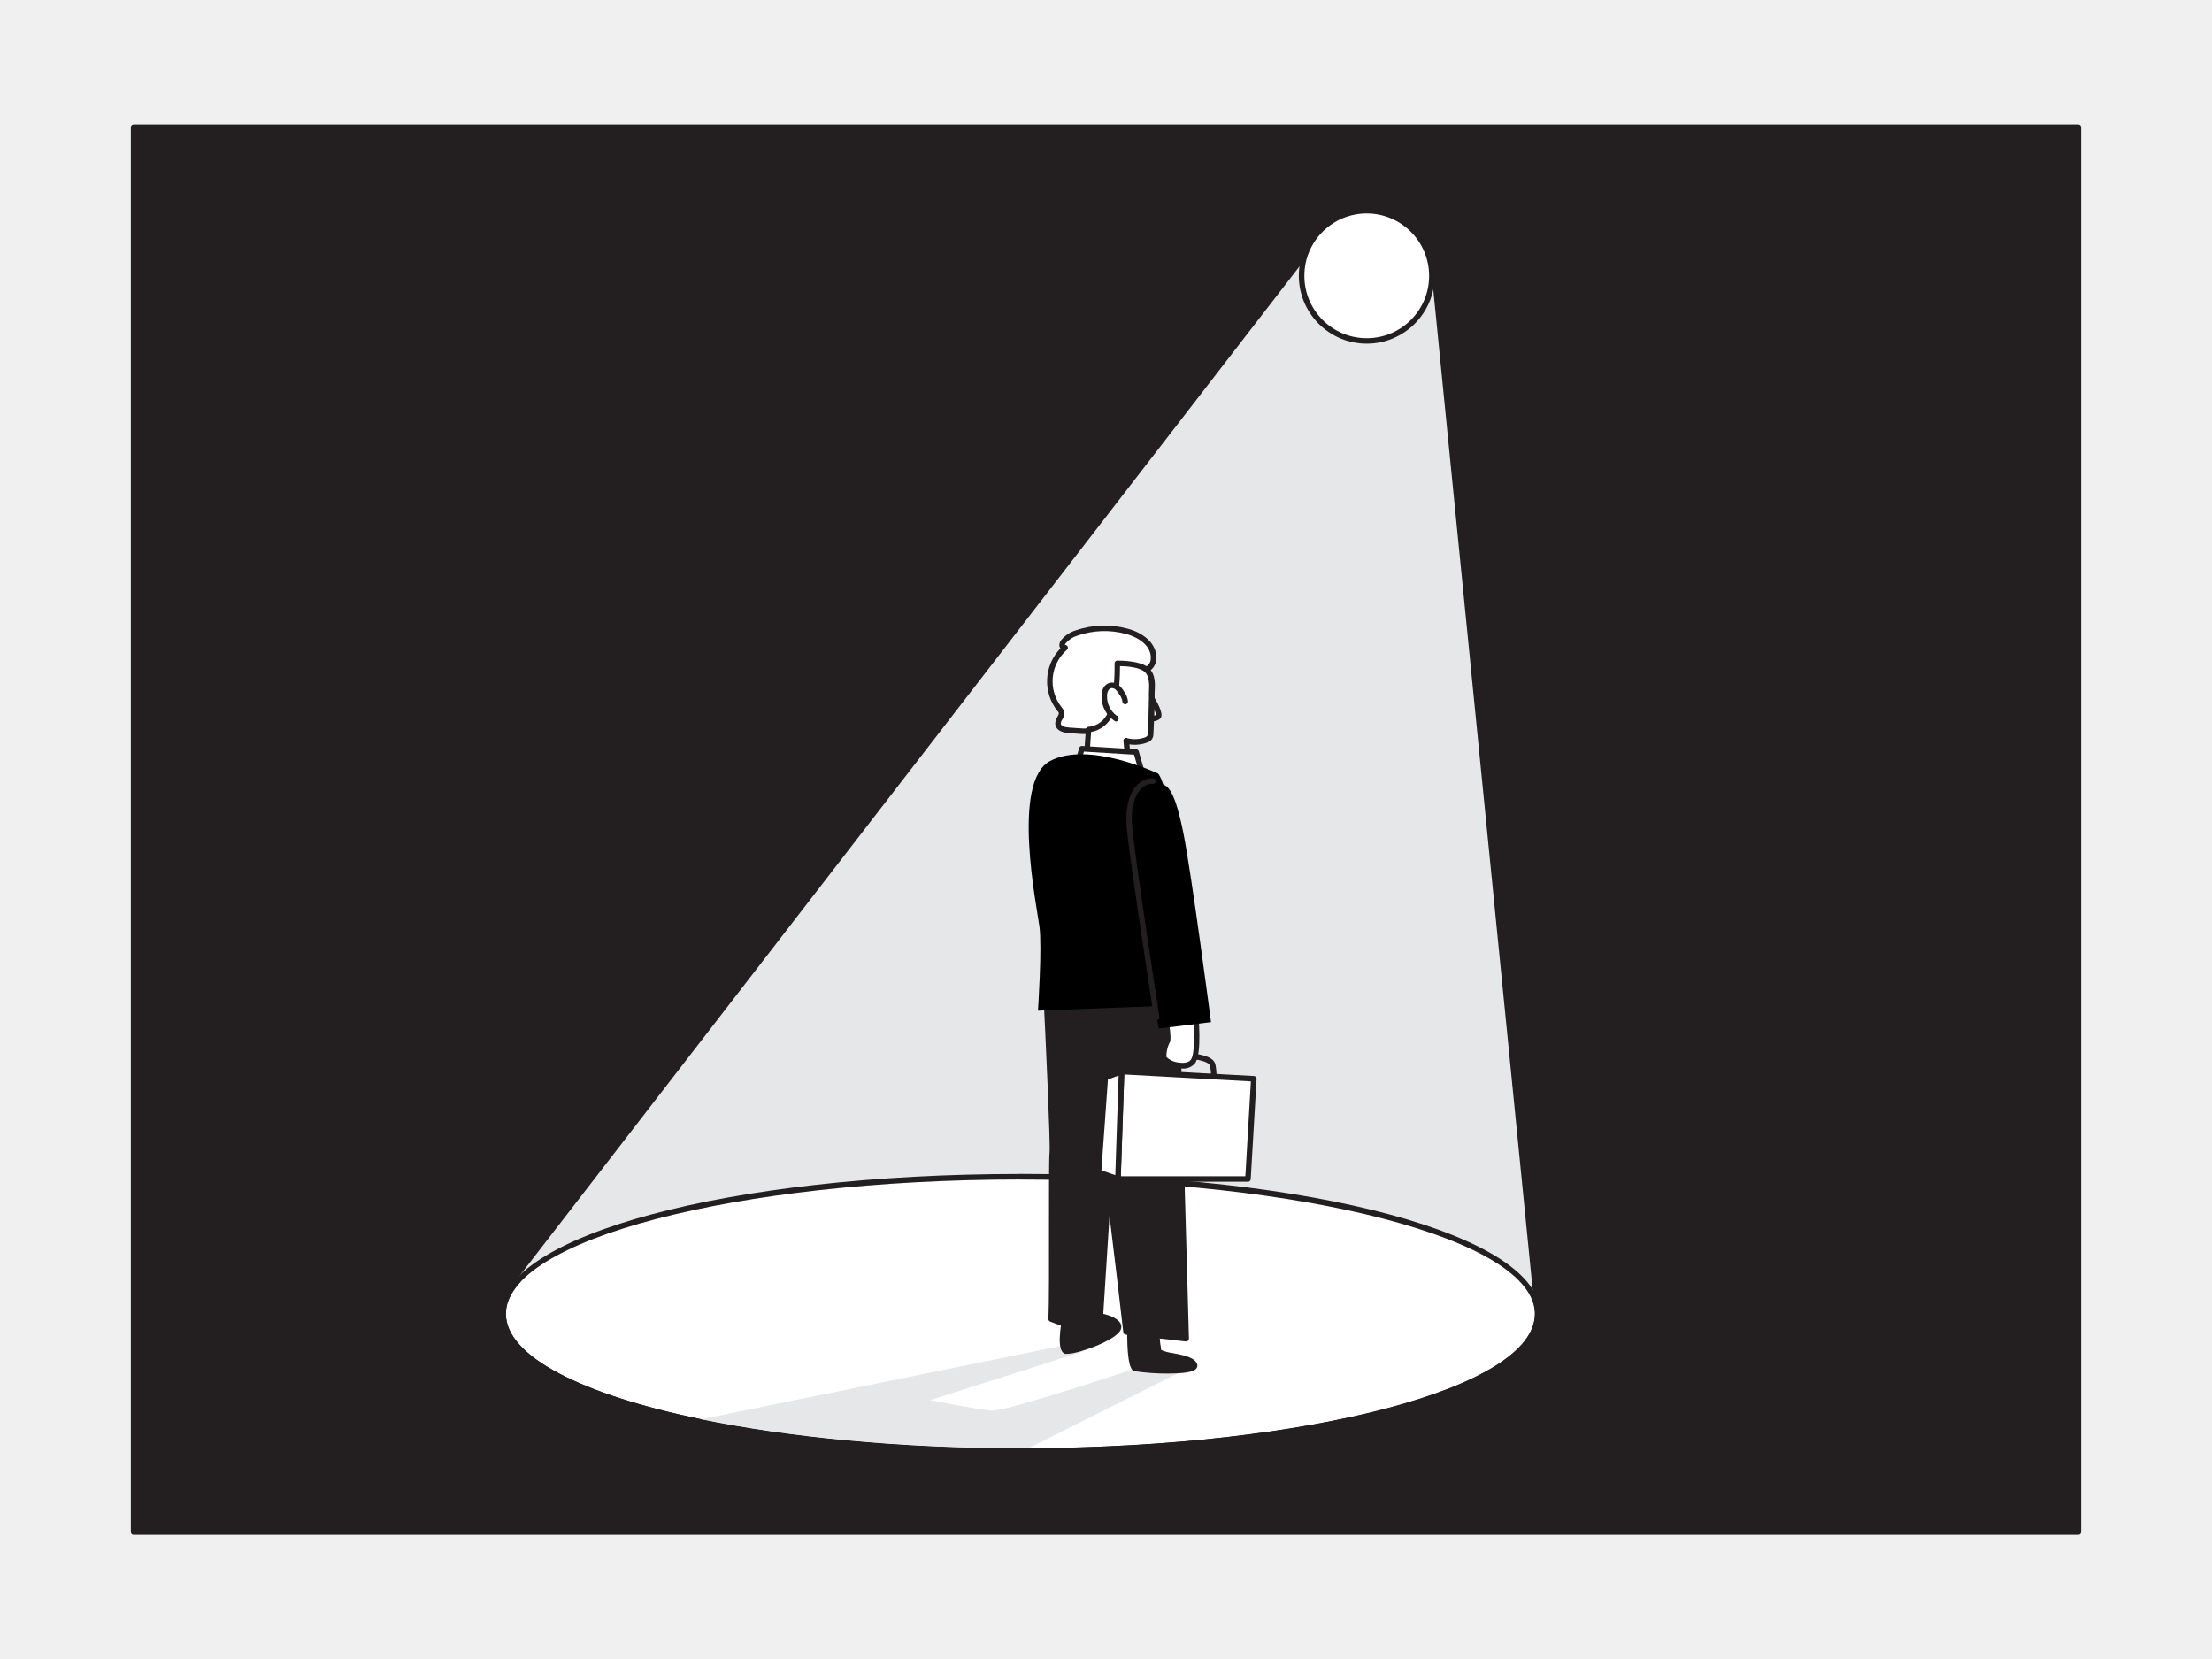
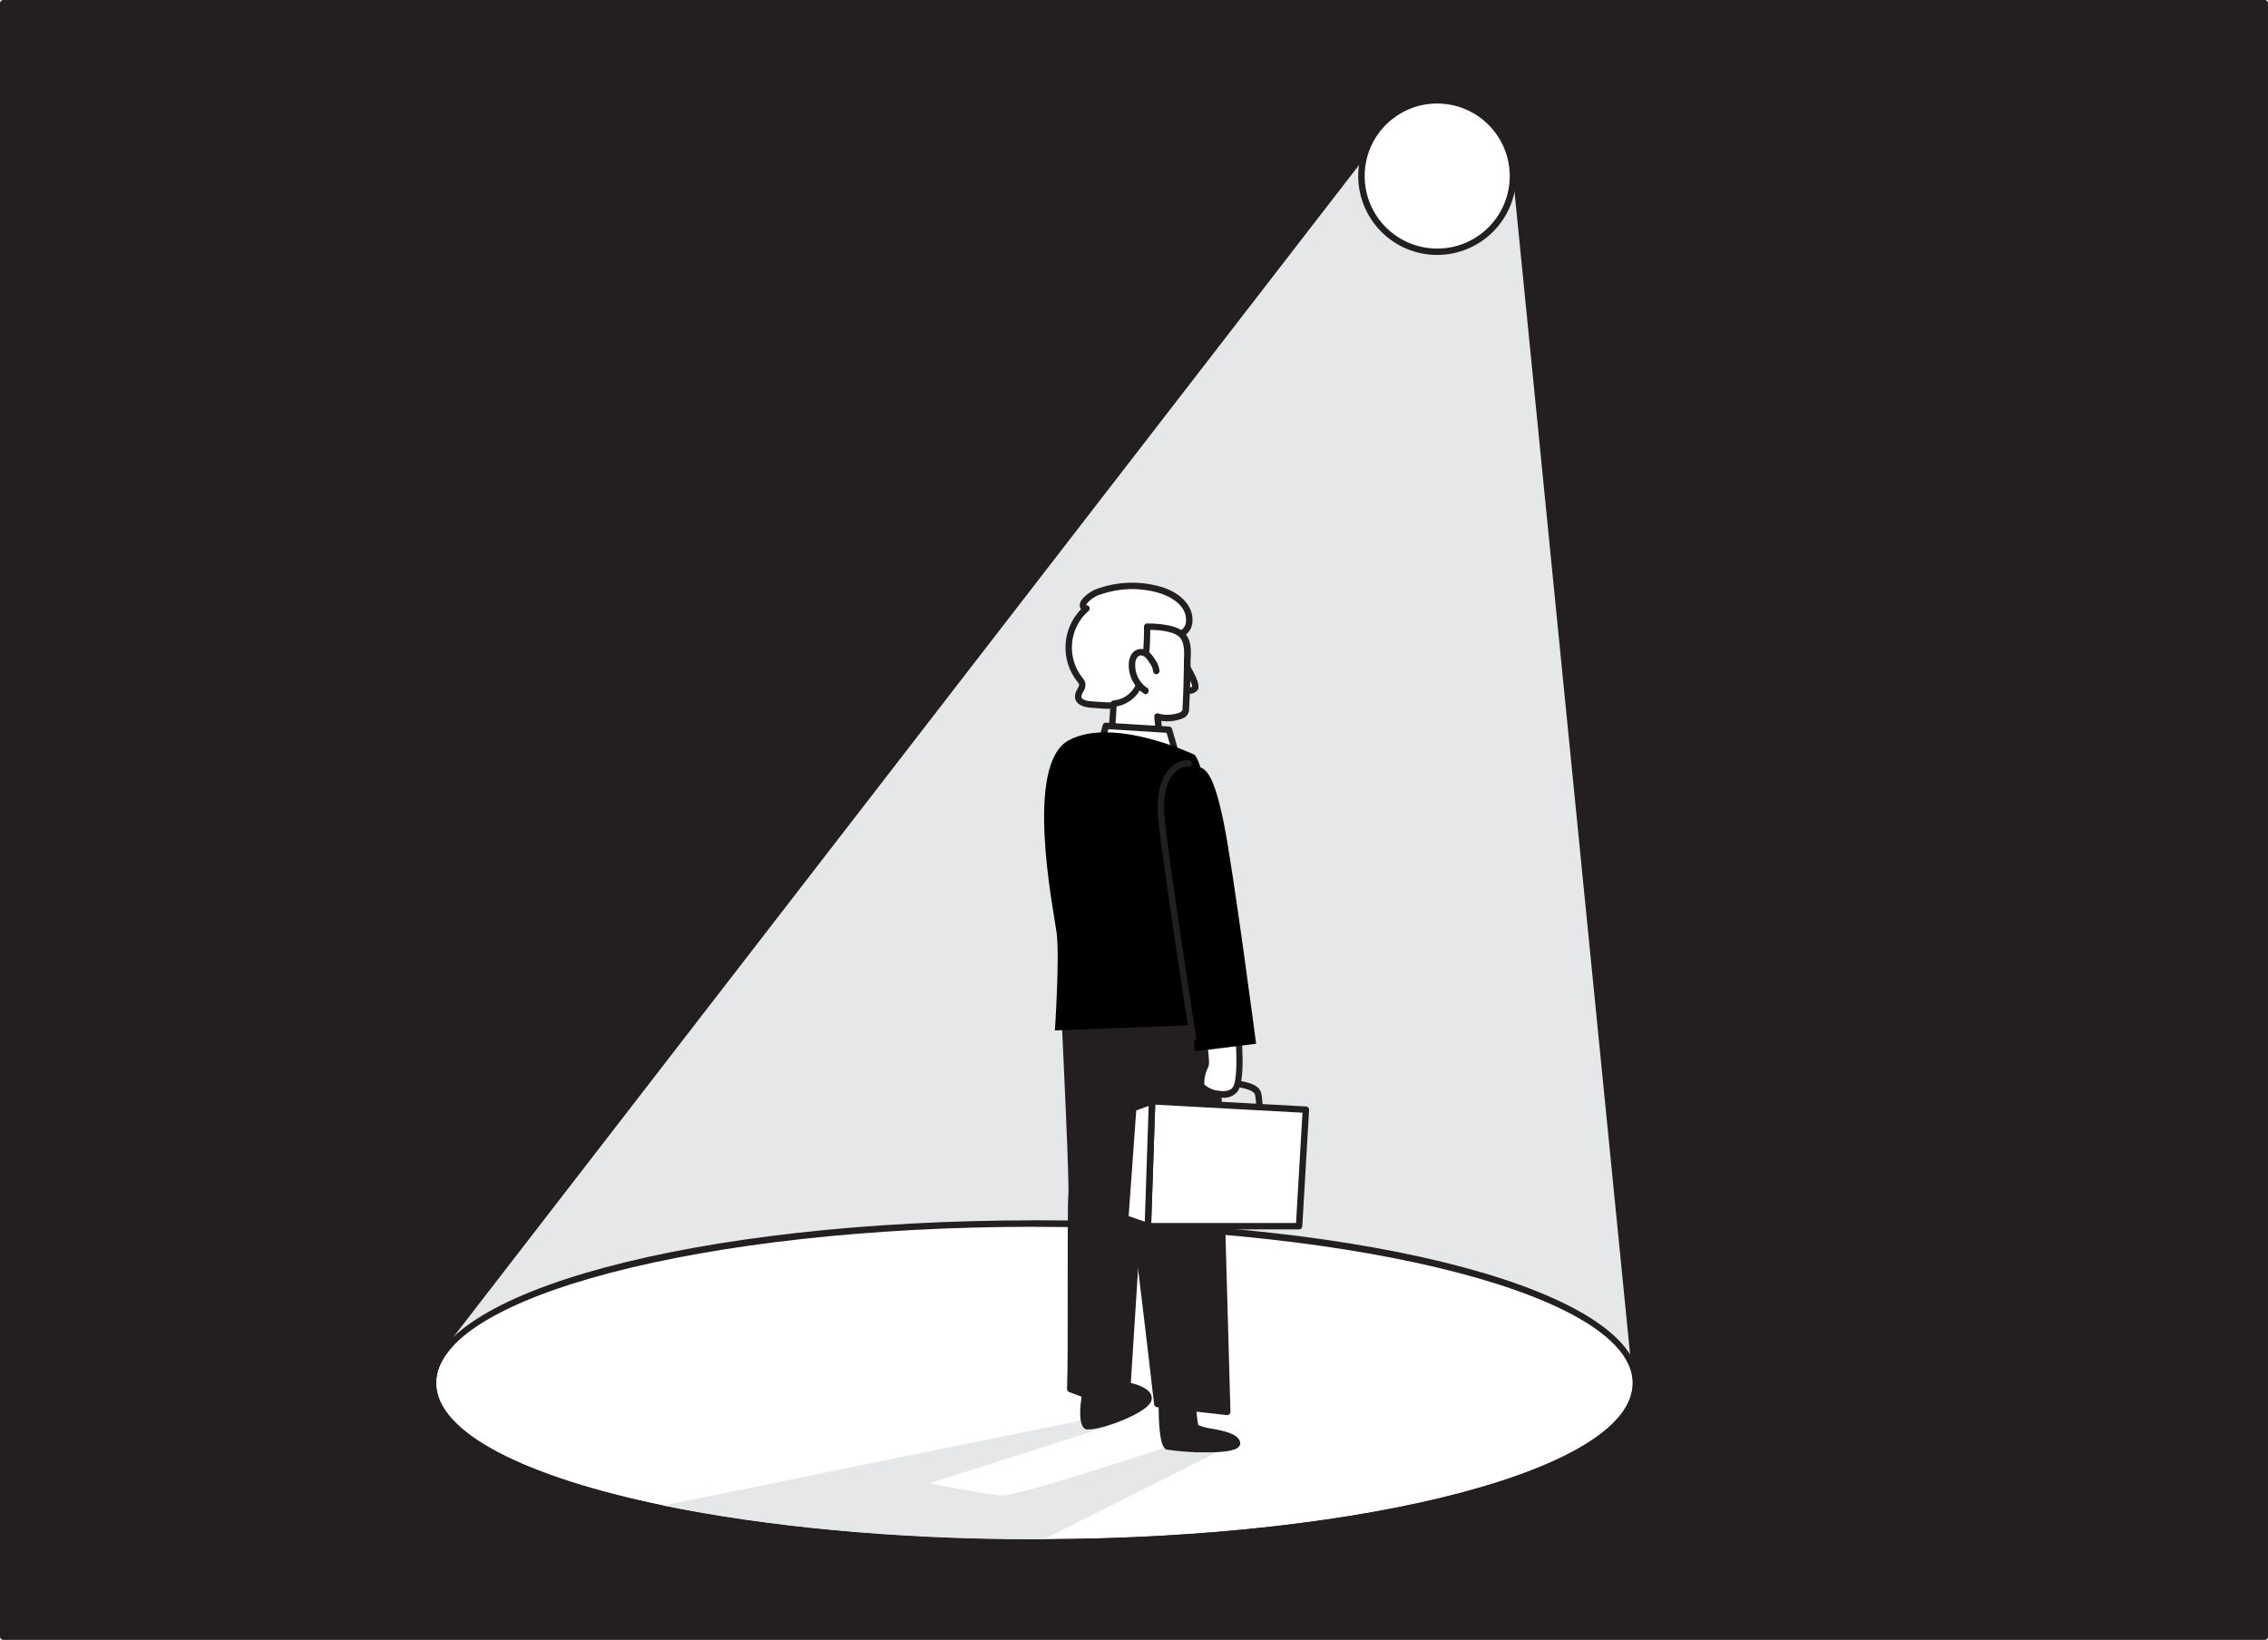
- <svg xmlns="http://www.w3.org/2000/svg" viewBox="0 0 400 300">
-   <g id="_503_spotlight_flatline" data-name="#503_spotlight_flatline">
-     <rect x="24.16" y="22.96" width="351.69" height="254.08" fill="#231f20" />
-     <path d="M375.84,277.54H24.16a.5.5,0,0,1-.5-.5V23a.5.5,0,0,1,.5-.5H375.84a.5.5,0,0,1,.5.5V277A.5.5,0,0,1,375.84,277.54Zm-351.18-1H375.34V23.46H24.66Z" fill="#231f20" />
-     <polygon points="277.59 237.6 258.93 49.88 237.3 45.18 93.14 231.76 277.59 237.6" fill="#e6e7e8" />
-     <path d="M277.59,237.6c0,13.29-40.87,24.09-91.59,24.29h-1.46c-21.82,0-41.88-2-57.74-5.24-21.52-4.45-35.32-11.34-35.32-19.06,0-13.42,41.67-24.3,93.06-24.3S277.59,224.18,277.59,237.6Z" fill="#fff" />
-     <path d="M184.54,213.3c51.39,0,93,10.88,93,24.3S236.72,261.69,186,261.89h-1.46c-21.82,0-41.88-2-57.74-5.24-21.52-4.45-35.32-11.34-35.32-19.06,0-13.42,41.67-24.3,93.06-24.3m0-1c-52.74,0-94.06,11.11-94.06,25.3,0,11.35,25.26,17.79,36.12,20,16.64,3.44,36.68,5.26,57.94,5.26H186c24.61-.1,47.72-2.68,65-7.27,10.28-2.72,27.52-8.68,27.52-18,0-14.19-41.31-25.3-94-25.3Z" fill="#231f20" />
-     <path d="M216,246.82l-30,15.07h-1.46c-21.82,0-41.88-2-57.74-5.24l65.33-13.31,3.87,1-27.78,8.85s8.54,1.69,11.08,1.9,25.92-7.59,25.92-7.59Z" fill="#e6e7e8" />
-     <path d="M192.73,237.55s-1.35,6.37,0,6.73,10.54-2.81,9.44-4.77-7.35-2-7.35-2Z" fill="#231f20" />
-     <path d="M193,244.81a1.41,1.41,0,0,1-.39,0c-1.57-.43-.9-4.77-.36-7.32a.5.5,0,0,1,.49-.4h2.09c.67,0,6.56.06,7.78,2.21a1.36,1.36,0,0,1-.23,1.58C201,242.64,195,244.81,193,244.81Zm.15-6.76c-.55,2.77-.68,5.46-.26,5.76.91.25,7.39-1.9,8.7-3.59.24-.3.17-.43.15-.46-.7-1.25-4.61-1.71-6.91-1.71Z" fill="#231f20" />
-     <path d="M189.18,179.64s1.35,27.18,1.1,28.89.05,24.37-.19,30l8.65,3.22s3.13-48.48,3.43-55.34.65-9.1.65-9.1Z" fill="#231f20" />
-     <path d="M198.74,242.25l-.17,0L189.92,239a.5.5,0,0,1-.33-.49c.12-2.83.11-10.15.1-16.6,0-6.74,0-12.56.1-13.45.19-1.37-.74-21.25-1.11-28.8a.52.52,0,0,1,.42-.52l13.63-2.32a.51.51,0,0,1,.44.13.52.52,0,0,1,.14.44s-.35,2.31-.64,9-3.4,54.86-3.43,55.35a.51.51,0,0,1-.22.39A.57.57,0,0,1,198.74,242.25Zm-8.14-4.06,7.69,2.85c.38-5.87,3.1-48.32,3.38-54.65.21-4.83.44-7.37.57-8.47l-12.54,2.13c.18,3.65,1.31,26.91,1.08,28.55-.12.82-.11,7.17-.09,13.31C190.7,228.42,190.71,235.14,190.6,238.19Z" fill="#231f20" />
-     <path d="M194.17,177.92s6.42,37.71,6.9,41.39,2.56,21.55,2.56,21.55l10.82,1.22-1.75-64.16Z" fill="#231f20" />
-     <path d="M214.45,242.58h-.06l-10.82-1.23a.5.5,0,0,1-.44-.44c0-.18-2.09-17.91-2.56-21.54s-6.83-41-6.89-41.36a.47.47,0,0,1,.11-.41.49.49,0,0,1,.38-.18H212.7a.51.51,0,0,1,.5.49L215,242.07a.55.55,0,0,1-.16.38A.51.51,0,0,1,214.45,242.58Zm-10.37-2.18,9.85,1.12-1.72-63.1H194.76c.82,4.8,6.36,37.43,6.8,40.82S203.77,237.75,204.08,240.4Z" fill="#231f20" />
-     <path d="M219.5,195.18a.5.5,0,0,1-.5-.5,10.31,10.31,0,0,0-.18-1.92c-.16-.61-1.28-1-3.33-1.28-1.16-.13-4.23-.49-4.9.18a5.76,5.76,0,0,0-.71,2.52.49.49,0,0,1-.54.45.51.51,0,0,1-.46-.54c0-.4.26-2.39,1-3.14s2.28-.86,5.71-.47c2.65.31,3.9.92,4.19,2a11.12,11.12,0,0,1,.21,2.16A.5.5,0,0,1,219.5,195.18Z" fill="#231f20" />
-     <polygon points="202.16 213.2 202.82 193.77 226.74 195.08 225.67 213.2 202.16 213.2" fill="#fff" />
-     <path d="M225.67,213.7h-23.5a.48.48,0,0,1-.36-.15.47.47,0,0,1-.14-.37l.65-19.42a.5.5,0,0,1,.16-.36.54.54,0,0,1,.37-.13l23.91,1.31a.51.51,0,0,1,.35.17.48.48,0,0,1,.12.36l-1.06,18.12A.5.5,0,0,1,225.67,213.7Zm-23-1H225.2l1-17.15L203.3,194.3Z" fill="#231f20" />
-     <polygon points="202.16 213.2 198.66 211.98 199.88 194.83 202.82 193.77 202.16 213.2" fill="#fff" />
-     <path d="M202.17,213.7a.47.47,0,0,1-.17,0l-3.51-1.22a.5.5,0,0,1-.33-.51l1.22-17.14a.51.51,0,0,1,.33-.44l2.94-1.06a.51.51,0,0,1,.46.07.5.5,0,0,1,.21.42l-.65,19.43a.51.51,0,0,1-.22.39A.51.51,0,0,1,202.17,213.7Zm-3-2.07,2.51.87.6-18-1.93.7Z" fill="#231f20" />
-     <path d="M210.85,184.47a24.13,24.13,0,0,1,.29,3.59c-.15.37-1,2.24-.74,3.2s4,2.34,5.29.72.44-9.27.44-9.27Z" fill="#fff" />
-     <path d="M213.82,193.23a5.74,5.74,0,0,1-1.19-.14c-1.17-.26-2.52-.91-2.71-1.72a6.69,6.69,0,0,1,.72-3.4,22,22,0,0,0-.29-3.43.51.51,0,0,1,.34-.55l5.28-1.76a.5.5,0,0,1,.43.06.49.49,0,0,1,.23.36c.08.81.79,7.92-.55,9.64A2.72,2.72,0,0,1,213.82,193.23Zm-2.42-8.42c.39,3,.25,3.32.2,3.44l0,.1a5.51,5.51,0,0,0-.67,2.79,3.76,3.76,0,0,0,2.25,1c.47.07,1.63.18,2.15-.49.77-1,.67-5.37.4-8.3Z" fill="#231f20" />
-     <path d="M196,132.24c-.81,0-1.62-.12-2.56-.17s-2-.33-2-1.2.83-1.39.61-2.11a1.82,1.82,0,0,0-.32-.51,8.05,8.05,0,0,1,1-11.12c-.24.09-.51-.15-.54-.4a1.07,1.07,0,0,1,.25-.72,5.08,5.08,0,0,1,2.38-1.55,15.31,15.31,0,0,1,9-.31c2.28.59,5.06,2.29,4.85,5a2.16,2.16,0,0,1-1.79,2c-.41,2.94-1.87,5-3.72,7.17a11.81,11.81,0,0,1-4.64,3.39A6.4,6.4,0,0,1,196,132.24Z" fill="#fff" />
-     <path d="M196,132.74h-.08c-.48,0-1-.05-1.48-.09l-1.1-.08c-1.52-.08-2.47-.7-2.52-1.67a2.29,2.29,0,0,1,.39-1.26c.19-.34.3-.56.25-.73a1.21,1.21,0,0,0-.21-.31,8.57,8.57,0,0,1,.51-11.35,1,1,0,0,1-.19-.46,1.47,1.47,0,0,1,.35-1.07,5.5,5.5,0,0,1,2.6-1.73,16,16,0,0,1,9.34-.32c2.76.7,5.45,2.69,5.23,5.55a2.74,2.74,0,0,1-1.85,2.44,14.57,14.57,0,0,1-3.78,7.07,12.28,12.28,0,0,1-4.84,3.53A6.93,6.93,0,0,1,196,132.74Zm-3.39-16.11a.5.5,0,0,1,.43.24.49.49,0,0,1-.1.63,7.56,7.56,0,0,0-.94,10.43,2.13,2.13,0,0,1,.41.68,1.93,1.93,0,0,1-.32,1.51,1.58,1.58,0,0,0-.27.72c0,.48.86.7,1.58.73l1.13.08c.48,0,.94.08,1.4.09h0a6.14,6.14,0,0,0,2.33-.41,11.25,11.25,0,0,0,4.44-3.25c2-2.37,3.24-4.26,3.6-6.92a.52.52,0,0,1,.46-.43,1.66,1.66,0,0,0,1.33-1.58c.2-2.61-2.72-4.06-4.47-4.51a14.81,14.81,0,0,0-8.75.29,4.46,4.46,0,0,0-2.14,1.38.61.61,0,0,0-.16.32Z" fill="#231f20" />
-     <path d="M207.75,125.45s2.2,3.37,1.74,4.06-2,.23-2,.23" fill="#fff" />
-     <path d="M208.51,130.39a4.21,4.21,0,0,1-1.15-.18.49.49,0,0,1-.33-.62.5.5,0,0,1,.62-.33c.49.15,1.27.21,1.42,0a11.54,11.54,0,0,0-1.74-3.5.5.5,0,0,1,.14-.69.49.49,0,0,1,.69.14c1.09,1.66,2.28,3.81,1.74,4.61A1.59,1.59,0,0,1,208.51,130.39Z" fill="#231f20" />
-     <path d="M207.29,121c1.41,1.16,1,3.59,1,5.17,0,2.23-.1,4.46-.23,6.68-.08,1.41-3.74,1.43-4.39,1l.55,5.58-7.67-3,.34-4.61a4.69,4.69,0,0,0,3.93-2.85c1.44-2.87,1.26-9.12,1.26-9.12S205.92,119.89,207.29,121Z" fill="#fff" />
-     <path d="M204.19,140a.57.57,0,0,1-.18,0l-7.67-3a.49.49,0,0,1-.31-.5l.33-4.61a.5.5,0,0,1,.5-.46,4.18,4.18,0,0,0,3.48-2.57c1.37-2.73,1.21-8.83,1.21-8.89a.54.54,0,0,1,.14-.36.46.46,0,0,1,.38-.15c.5,0,4.09,0,5.54,1.23s1.26,3.12,1.18,4.72c0,.3,0,.59,0,.85,0,2.22-.11,4.47-.23,6.7a1.51,1.51,0,0,1-.95,1.25,6.38,6.38,0,0,1-3.37.4l.48,4.86a.49.49,0,0,1-.19.44A.5.5,0,0,1,204.19,140Zm-7.14-3.81,6.57,2.55-.47-4.77a.5.5,0,0,1,.77-.46,5.42,5.42,0,0,0,3.24-.21c.23-.13.36-.26.37-.41.13-2.21.2-4.45.23-6.65,0-.28,0-.57,0-.89.07-1.38.16-3.09-.82-3.89s-3.15-1-4.41-1c0,1.59-.08,6.35-1.33,8.84a5.28,5.28,0,0,1-3.9,3.07Z" fill="#231f20" />
-     <path d="M203.47,126.86a3.1,3.1,0,0,0-.62-1.53,4.35,4.35,0,0,0-.8-1,1.45,1.45,0,0,0-1.2-.37,1.34,1.34,0,0,0-.88.68,2.68,2.68,0,0,0-.28,1.11,4.78,4.78,0,0,0,2.19,4.25l-.13-.14" fill="#fff" />
-     <path d="M201.8,130.47a.38.38,0,0,1-.19-.06,5.26,5.26,0,0,1-2.42-4.7,2.89,2.89,0,0,1,.35-1.32,1.81,1.81,0,0,1,1.21-.93,1.92,1.92,0,0,1,1.62.48,4.87,4.87,0,0,1,.9,1.12,3.45,3.45,0,0,1,.7,1.8.5.5,0,0,1-.5.5h0a.5.5,0,0,1-.5-.49,2.71,2.71,0,0,0-.54-1.27,4,4,0,0,0-.7-.9,1,1,0,0,0-.78-.26.82.82,0,0,0-.54.44,1.94,1.94,0,0,0-.22.89,4.29,4.29,0,0,0,1.7,3.62.4.4,0,0,1,.23.12.61.61,0,0,1,.08.73A.56.56,0,0,1,201.8,130.47Z" fill="#231f20" />
-     <path d="M195,137.84l.66-2.45,9.82.61,1.06,3.65A19.33,19.33,0,0,1,195,137.84Z" fill="#fff" />
-     <path d="M203.74,140.38a20.54,20.54,0,0,1-9-2.09.49.49,0,0,1-.27-.58l.67-2.45a.51.51,0,0,1,.51-.37l9.83.61a.48.48,0,0,1,.44.36l1.06,3.65a.51.51,0,0,1-.05.4.52.52,0,0,1-.33.23A15.1,15.1,0,0,1,203.74,140.38Zm-8.18-2.81a19.53,19.53,0,0,0,10.31,1.68l-.8-2.78-9.06-.56Z" fill="#231f20" />
-     <path d="M209.41,139.88s-12.57-6-19.55-2.25-2.41,26.14-1.9,29.88-.26,15.25-.26,15.25l28-1.08S212.58,143.33,209.41,139.88Z" fill="#000000" />
-     <path d="M209.71,141.83s-4.66-.59-5.4,6.31S209.55,186,209.55,186l9.44-1.17s-3.52-26.86-5-34.2S211.22,141.65,209.71,141.83Z" fill="#000000" />
-     <path d="M209.16,184.45a.49.49,0,0,1-.49-.42c0-.28-4.4-28.41-4.92-34.38-.3-3.42.37-6.16,1.88-7.7a3.74,3.74,0,0,1,2.93-1.21.5.5,0,1,1-.06,1,2.8,2.8,0,0,0-2.16.91c-.75.77-2,2.69-1.59,6.92.52,5.93,4.86,34,4.91,34.31a.51.51,0,0,1-.42.57Z" fill="#231f20" />
-     <path d="M204.34,240.12s-.1,7,.88,7.35,11.43,1,10.78-.66-6-1.55-6.45-2.44-.33-5.55-.33-5.55Z" fill="#231f20" />
-     <path d="M211.29,248.38a39.53,39.53,0,0,1-6.23-.44c-.88-.29-1.29-2.92-1.22-7.83a.51.51,0,0,1,.37-.47l4.88-1.31a.53.53,0,0,1,.44.09.5.5,0,0,1,.19.41,20.29,20.29,0,0,0,.27,5.3,8.17,8.17,0,0,0,2.13.56c1.9.37,3.86.74,4.34,1.94a.83.83,0,0,1-.18.91C215.68,248.19,213.54,248.38,211.29,248.38Zm-6.45-7.87c0,2.89.21,6.1.61,6.52,1.11.36,9,.64,10-.11-.4-.64-2.29-1-3.56-1.25-1.64-.31-2.52-.5-2.82-1.06-.44-.81-.44-3.71-.41-5.14Z" fill="#231f20" />
-     <circle cx="247.15" cy="49.87" r="11.77" fill="#fff" />
-     <path d="M247.16,62.15a12.28,12.28,0,1,1,12.27-12.28A12.3,12.3,0,0,1,247.16,62.15Zm0-23.55a11.28,11.28,0,1,0,11.27,11.27A11.29,11.29,0,0,0,247.16,38.6Z" fill="#231f20" />
+ <svg xmlns="http://www.w3.org/2000/svg" viewBox="0 0 352.682 255.04" version="1.1" id="svg75" width="352.682" height="255.04">
+   <defs id="defs79" />
+   <g id="_503_spotlight_flatline" data-name="#503_spotlight_flatline" transform="translate(-23.66,-22.5)">
+     <rect x="24.16" y="22.96" width="351.69" height="254.08" fill="#231f20" id="rect2" />
+     <path d="M 375.84,277.54 H 24.16 a 0.5,0.5 0 0 1 -0.5,-0.5 V 23 a 0.5,0.5 0 0 1 0.5,-0.5 h 351.68 a 0.5,0.5 0 0 1 0.5,0.5 v 254 a 0.5,0.5 0 0 1 -0.5,0.54 z m -351.18,-1 H 375.34 V 23.46 H 24.66 Z" fill="#231f20" id="path4" />
+     <polygon points="237.3,45.18 93.14,231.76 277.59,237.6 258.93,49.88 " fill="#e6e7e8" id="polygon6" />
+     <path d="m 277.59,237.6 c 0,13.29 -40.87,24.09 -91.59,24.29 h -1.46 c -21.82,0 -41.88,-2 -57.74,-5.24 -21.52,-4.45 -35.32,-11.34 -35.32,-19.06 0,-13.42 41.67,-24.3 93.06,-24.3 51.39,0 93.05,10.89 93.05,24.31 z" fill="#ffffff" id="path8" />
+     <path d="m 184.54,213.3 c 51.39,0 93,10.88 93,24.3 0,13.42 -40.82,24.09 -91.54,24.29 h -1.46 c -21.82,0 -41.88,-2 -57.74,-5.24 -21.52,-4.45 -35.32,-11.34 -35.32,-19.06 0,-13.42 41.67,-24.3 93.06,-24.3 m 0,-1 c -52.74,0 -94.06,11.11 -94.06,25.3 0,11.35 25.26,17.79 36.12,20 16.64,3.44 36.68,5.26 57.94,5.26 H 186 c 24.61,-0.1 47.72,-2.68 65,-7.27 10.28,-2.72 27.52,-8.68 27.52,-18 0,-14.19 -41.31,-25.3 -94,-25.3 z" fill="#231f20" id="path10" />
+     <path d="m 216,246.82 -30,15.07 h -1.46 c -21.82,0 -41.88,-2 -57.74,-5.24 l 65.33,-13.31 3.87,1 -27.78,8.85 c 0,0 8.54,1.69 11.08,1.9 2.54,0.21 25.92,-7.59 25.92,-7.59 z" fill="#e6e7e8" id="path12" />
+     <path d="m 192.73,237.55 c 0,0 -1.35,6.37 0,6.73 1.35,0.36 10.54,-2.81 9.44,-4.77 -1.1,-1.96 -7.35,-2 -7.35,-2 z" fill="#231f20" id="path14" />
+     <path d="m 193,244.81 a 1.41,1.41 0 0 1 -0.39,0 c -1.57,-0.43 -0.9,-4.77 -0.36,-7.32 a 0.5,0.5 0 0 1 0.49,-0.4 h 2.09 c 0.67,0 6.56,0.06 7.78,2.21 a 1.36,1.36 0 0 1 -0.23,1.58 c -1.38,1.76 -7.38,3.93 -9.38,3.93 z m 0.15,-6.76 c -0.55,2.77 -0.68,5.46 -0.26,5.76 0.91,0.25 7.39,-1.9 8.7,-3.59 0.24,-0.3 0.17,-0.43 0.15,-0.46 -0.7,-1.25 -4.61,-1.71 -6.91,-1.71 z" fill="#231f20" id="path16" />
+     <path d="m 189.18,179.64 c 0,0 1.35,27.18 1.1,28.89 -0.25,1.71 0.05,24.37 -0.19,30 l 8.65,3.22 c 0,0 3.13,-48.48 3.43,-55.34 0.3,-6.86 0.65,-9.1 0.65,-9.1 z" fill="#231f20" id="path18" />
+     <path d="m 198.74,242.25 h -0.17 L 189.92,239 a 0.5,0.5 0 0 1 -0.33,-0.49 c 0.12,-2.83 0.11,-10.15 0.1,-16.6 0,-6.74 0,-12.56 0.1,-13.45 0.19,-1.37 -0.74,-21.25 -1.11,-28.8 a 0.52,0.52 0 0 1 0.42,-0.52 l 13.63,-2.32 a 0.51,0.51 0 0 1 0.44,0.13 0.52,0.52 0 0 1 0.14,0.44 c 0,0 -0.35,2.31 -0.64,9 -0.29,6.69 -3.4,54.86 -3.43,55.35 a 0.51,0.51 0 0 1 -0.22,0.39 0.57,0.57 0 0 1 -0.28,0.12 z m -8.14,-4.06 7.69,2.85 c 0.38,-5.87 3.1,-48.32 3.38,-54.65 0.21,-4.83 0.44,-7.37 0.57,-8.47 l -12.54,2.13 c 0.18,3.65 1.31,26.91 1.08,28.55 -0.12,0.82 -0.11,7.17 -0.09,13.31 0.01,6.51 0.02,13.23 -0.09,16.28 z" fill="#231f20" id="path20" />
+     <path d="m 194.17,177.92 c 0,0 6.42,37.71 6.9,41.39 0.48,3.68 2.56,21.55 2.56,21.55 l 10.82,1.22 -1.75,-64.16 z" fill="#231f20" id="path22" />
+     <path d="m 214.45,242.58 h -0.06 l -10.82,-1.23 a 0.5,0.5 0 0 1 -0.44,-0.44 c 0,-0.18 -2.09,-17.91 -2.56,-21.54 -0.47,-3.63 -6.83,-41 -6.89,-41.36 a 0.47,0.47 0 0 1 0.11,-0.41 0.49,0.49 0 0 1 0.38,-0.18 h 18.53 a 0.51,0.51 0 0 1 0.5,0.49 l 1.8,64.16 a 0.55,0.55 0 0 1 -0.16,0.38 0.51,0.51 0 0 1 -0.39,0.13 z m -10.37,-2.18 9.85,1.12 -1.72,-63.1 h -17.45 c 0.82,4.8 6.36,37.43 6.8,40.82 0.44,3.39 2.21,18.51 2.52,21.16 z" fill="#231f20" id="path24" />
+     <path d="m 219.5,195.18 a 0.5,0.5 0 0 1 -0.5,-0.5 10.31,10.31 0 0 0 -0.18,-1.92 c -0.16,-0.61 -1.28,-1 -3.33,-1.28 -1.16,-0.13 -4.23,-0.49 -4.9,0.18 a 5.76,5.76 0 0 0 -0.71,2.52 0.49,0.49 0 0 1 -0.54,0.45 0.51,0.51 0 0 1 -0.46,-0.54 c 0,-0.4 0.26,-2.39 1,-3.14 0.74,-0.75 2.28,-0.86 5.71,-0.47 2.65,0.31 3.9,0.92 4.19,2 a 11.12,11.12 0 0 1 0.21,2.16 0.5,0.5 0 0 1 -0.49,0.54 z" fill="#231f20" id="path26" />
+     <polygon points="226.74,195.08 225.67,213.2 202.16,213.2 202.82,193.77 " fill="#ffffff" id="polygon28" />
+     <path d="m 225.67,213.7 h -23.5 a 0.48,0.48 0 0 1 -0.36,-0.15 0.47,0.47 0 0 1 -0.14,-0.37 l 0.65,-19.42 a 0.5,0.5 0 0 1 0.16,-0.36 0.54,0.54 0 0 1 0.37,-0.13 l 23.91,1.31 a 0.51,0.51 0 0 1 0.35,0.17 0.48,0.48 0 0 1 0.12,0.36 l -1.06,18.12 a 0.5,0.5 0 0 1 -0.5,0.47 z m -23,-1 h 22.53 l 1,-17.15 -22.9,-1.25 z" fill="#231f20" id="path30" />
+     <polygon points="199.88,194.83 202.82,193.77 202.16,213.2 198.66,211.98 " fill="#ffffff" id="polygon32" />
+     <path d="m 202.17,213.7 a 0.47,0.47 0 0 1 -0.17,0 l -3.51,-1.22 a 0.5,0.5 0 0 1 -0.33,-0.51 l 1.22,-17.14 a 0.51,0.51 0 0 1 0.33,-0.44 l 2.94,-1.06 a 0.51,0.51 0 0 1 0.46,0.07 0.5,0.5 0 0 1 0.21,0.42 l -0.65,19.43 a 0.51,0.51 0 0 1 -0.22,0.39 0.51,0.51 0 0 1 -0.28,0.06 z m -3,-2.07 2.51,0.87 0.6,-18 -1.93,0.7 z" fill="#231f20" id="path34" />
+     <path d="m 210.85,184.47 a 24.13,24.13 0 0 1 0.29,3.59 c -0.15,0.37 -1,2.24 -0.74,3.2 0.26,0.96 4,2.34 5.29,0.72 1.29,-1.62 0.44,-9.27 0.44,-9.27 z" fill="#ffffff" id="path36" />
+     <path d="m 213.82,193.23 a 5.74,5.74 0 0 1 -1.19,-0.14 c -1.17,-0.26 -2.52,-0.91 -2.71,-1.72 a 6.69,6.69 0 0 1 0.72,-3.4 22,22 0 0 0 -0.29,-3.43 0.51,0.51 0 0 1 0.34,-0.55 l 5.28,-1.76 a 0.5,0.5 0 0 1 0.43,0.06 0.49,0.49 0 0 1 0.23,0.36 c 0.08,0.81 0.79,7.92 -0.55,9.64 a 2.72,2.72 0 0 1 -2.26,0.94 z m -2.42,-8.42 c 0.39,3 0.25,3.32 0.2,3.44 v 0.1 a 5.51,5.51 0 0 0 -0.67,2.79 3.76,3.76 0 0 0 2.25,1 c 0.47,0.07 1.63,0.18 2.15,-0.49 0.77,-1 0.67,-5.37 0.4,-8.3 z" fill="#231f20" id="path38" />
+     <path d="m 196,132.24 c -0.81,0 -1.62,-0.12 -2.56,-0.17 -0.94,-0.05 -2,-0.33 -2,-1.2 0,-0.87 0.83,-1.39 0.61,-2.11 a 1.82,1.82 0 0 0 -0.32,-0.51 8.05,8.05 0 0 1 1,-11.12 c -0.24,0.09 -0.51,-0.15 -0.54,-0.4 a 1.07,1.07 0 0 1 0.25,-0.72 5.08,5.08 0 0 1 2.38,-1.55 15.31,15.31 0 0 1 9,-0.31 c 2.28,0.59 5.06,2.29 4.85,5 a 2.16,2.16 0 0 1 -1.79,2 c -0.41,2.94 -1.87,5 -3.72,7.17 a 11.81,11.81 0 0 1 -4.64,3.39 6.4,6.4 0 0 1 -2.52,0.53 z" fill="#ffffff" id="path40" />
+     <path d="m 196,132.74 h -0.08 c -0.48,0 -1,-0.05 -1.48,-0.09 l -1.1,-0.08 c -1.52,-0.08 -2.47,-0.7 -2.52,-1.67 a 2.29,2.29 0 0 1 0.39,-1.26 c 0.19,-0.34 0.3,-0.56 0.25,-0.73 a 1.21,1.21 0 0 0 -0.21,-0.31 8.57,8.57 0 0 1 0.51,-11.35 1,1 0 0 1 -0.19,-0.46 1.47,1.47 0 0 1 0.35,-1.07 5.5,5.5 0 0 1 2.6,-1.73 16,16 0 0 1 9.34,-0.32 c 2.76,0.7 5.45,2.69 5.23,5.55 a 2.74,2.74 0 0 1 -1.85,2.44 14.57,14.57 0 0 1 -3.78,7.07 12.28,12.28 0 0 1 -4.84,3.53 6.93,6.93 0 0 1 -2.62,0.48 z m -3.39,-16.11 a 0.5,0.5 0 0 1 0.43,0.24 0.49,0.49 0 0 1 -0.1,0.63 7.56,7.56 0 0 0 -0.94,10.43 2.13,2.13 0 0 1 0.41,0.68 1.93,1.93 0 0 1 -0.32,1.51 1.58,1.58 0 0 0 -0.27,0.72 c 0,0.48 0.86,0.7 1.58,0.73 l 1.13,0.08 c 0.48,0 0.94,0.08 1.4,0.09 v 0 a 6.14,6.14 0 0 0 2.33,-0.41 11.25,11.25 0 0 0 4.44,-3.25 c 2,-2.37 3.24,-4.26 3.6,-6.92 a 0.52,0.52 0 0 1 0.46,-0.43 1.66,1.66 0 0 0 1.33,-1.58 c 0.2,-2.61 -2.72,-4.06 -4.47,-4.51 a 14.81,14.81 0 0 0 -8.75,0.29 4.46,4.46 0 0 0 -2.14,1.38 0.61,0.61 0 0 0 -0.16,0.32 z" fill="#231f20" id="path42" />
+     <path d="m 207.75,125.45 c 0,0 2.2,3.37 1.74,4.06 -0.46,0.69 -2,0.23 -2,0.23" fill="#ffffff" id="path44" />
+     <path d="m 208.51,130.39 a 4.21,4.21 0 0 1 -1.15,-0.18 0.49,0.49 0 0 1 -0.33,-0.62 0.5,0.5 0 0 1 0.62,-0.33 c 0.49,0.15 1.27,0.21 1.42,0 a 11.54,11.54 0 0 0 -1.74,-3.5 0.5,0.5 0 0 1 0.14,-0.69 0.49,0.49 0 0 1 0.69,0.14 c 1.09,1.66 2.28,3.81 1.74,4.61 a 1.59,1.59 0 0 1 -1.39,0.57 z" fill="#231f20" id="path46" />
+     <path d="m 207.29,121 c 1.41,1.16 1,3.59 1,5.17 0,2.23 -0.1,4.46 -0.23,6.68 -0.08,1.41 -3.74,1.43 -4.39,1 l 0.55,5.58 -7.67,-3 0.34,-4.61 a 4.69,4.69 0 0 0 3.93,-2.85 c 1.44,-2.87 1.26,-9.12 1.26,-9.12 0,0 3.84,0.04 5.21,1.15 z" fill="#ffffff" id="path48" />
+     <path d="m 204.19,140 a 0.57,0.57 0 0 1 -0.18,0 l -7.67,-3 a 0.49,0.49 0 0 1 -0.31,-0.5 l 0.33,-4.61 a 0.5,0.5 0 0 1 0.5,-0.46 4.18,4.18 0 0 0 3.48,-2.57 c 1.37,-2.73 1.21,-8.83 1.21,-8.89 a 0.54,0.54 0 0 1 0.14,-0.36 0.46,0.46 0 0 1 0.38,-0.15 c 0.5,0 4.09,0 5.54,1.23 1.45,1.23 1.26,3.12 1.18,4.72 0,0.3 0,0.59 0,0.85 0,2.22 -0.11,4.47 -0.23,6.7 a 1.51,1.51 0 0 1 -0.95,1.25 6.38,6.38 0 0 1 -3.37,0.4 l 0.48,4.86 a 0.49,0.49 0 0 1 -0.19,0.44 0.5,0.5 0 0 1 -0.34,0.09 z m -7.14,-3.81 6.57,2.55 -0.47,-4.77 a 0.5,0.5 0 0 1 0.77,-0.46 5.42,5.42 0 0 0 3.24,-0.21 c 0.23,-0.13 0.36,-0.26 0.37,-0.41 0.13,-2.21 0.2,-4.45 0.23,-6.65 0,-0.28 0,-0.57 0,-0.89 0.07,-1.38 0.16,-3.09 -0.82,-3.89 -0.98,-0.8 -3.15,-1 -4.41,-1 0,1.59 -0.08,6.35 -1.33,8.84 a 5.28,5.28 0 0 1 -3.9,3.07 z" fill="#231f20" id="path50" />
+     <path d="m 203.47,126.86 a 3.1,3.1 0 0 0 -0.62,-1.53 4.35,4.35 0 0 0 -0.8,-1 1.45,1.45 0 0 0 -1.2,-0.37 1.34,1.34 0 0 0 -0.88,0.68 2.68,2.68 0 0 0 -0.28,1.11 4.78,4.78 0 0 0 2.19,4.25 l -0.13,-0.14" fill="#ffffff" id="path52" />
+     <path d="m 201.8,130.47 a 0.38,0.38 0 0 1 -0.19,-0.06 5.26,5.26 0 0 1 -2.42,-4.7 2.89,2.89 0 0 1 0.35,-1.32 1.81,1.81 0 0 1 1.21,-0.93 1.92,1.92 0 0 1 1.62,0.48 4.87,4.87 0 0 1 0.9,1.12 3.45,3.45 0 0 1 0.7,1.8 0.5,0.5 0 0 1 -0.5,0.5 v 0 a 0.5,0.5 0 0 1 -0.5,-0.49 2.71,2.71 0 0 0 -0.54,-1.27 4,4 0 0 0 -0.7,-0.9 1,1 0 0 0 -0.78,-0.26 0.82,0.82 0 0 0 -0.54,0.44 1.94,1.94 0 0 0 -0.22,0.89 4.29,4.29 0 0 0 1.7,3.62 0.4,0.4 0 0 1 0.23,0.12 0.61,0.61 0 0 1 0.08,0.73 0.56,0.56 0 0 1 -0.4,0.23 z" fill="#231f20" id="path54" />
+     <path d="m 195,137.84 0.66,-2.45 9.82,0.61 1.06,3.65 A 19.33,19.33 0 0 1 195,137.84 Z" fill="#ffffff" id="path56" />
+     <path d="m 203.74,140.38 a 20.54,20.54 0 0 1 -9,-2.09 0.49,0.49 0 0 1 -0.27,-0.58 l 0.67,-2.45 a 0.51,0.51 0 0 1 0.51,-0.37 l 9.83,0.61 a 0.48,0.48 0 0 1 0.44,0.36 l 1.06,3.65 a 0.51,0.51 0 0 1 -0.05,0.4 0.52,0.52 0 0 1 -0.33,0.23 15.1,15.1 0 0 1 -2.86,0.24 z m -8.18,-2.81 a 19.53,19.53 0 0 0 10.31,1.68 l -0.8,-2.78 -9.06,-0.56 z" fill="#231f20" id="path58" />
+     <path d="m 209.41,139.88 c 0,0 -12.57,-6 -19.55,-2.25 -6.98,3.75 -2.41,26.14 -1.9,29.88 0.51,3.74 -0.26,15.25 -0.26,15.25 l 28,-1.08 c 0,0 -3.12,-38.35 -6.29,-41.8 z" fill="#000000" id="path60" />
+     <path d="m 209.71,141.83 c 0,0 -4.66,-0.59 -5.4,6.31 -0.74,6.9 5.24,37.86 5.24,37.86 l 9.44,-1.17 c 0,0 -3.52,-26.86 -5,-34.2 -1.48,-7.34 -2.77,-8.98 -4.28,-8.8 z" fill="#000000" id="path62" />
+     <path d="m 209.16,184.45 a 0.49,0.49 0 0 1 -0.49,-0.42 c 0,-0.28 -4.4,-28.41 -4.92,-34.38 -0.3,-3.42 0.37,-6.16 1.88,-7.7 a 3.74,3.74 0 0 1 2.93,-1.21 0.501,0.501 0 1 1 -0.06,1 2.8,2.8 0 0 0 -2.16,0.91 c -0.75,0.77 -2,2.69 -1.59,6.92 0.52,5.93 4.86,34 4.91,34.31 a 0.51,0.51 0 0 1 -0.42,0.57 z" fill="#231f20" id="path64" />
+     <path d="m 204.34,240.12 c 0,0 -0.1,7 0.88,7.35 0.98,0.35 11.43,1 10.78,-0.66 -0.65,-1.66 -6,-1.55 -6.45,-2.44 -0.45,-0.89 -0.33,-5.55 -0.33,-5.55 z" fill="#231f20" id="path66" />
+     <path d="m 211.29,248.38 a 39.53,39.53 0 0 1 -6.23,-0.44 c -0.88,-0.29 -1.29,-2.92 -1.22,-7.83 a 0.51,0.51 0 0 1 0.37,-0.47 l 4.88,-1.31 a 0.53,0.53 0 0 1 0.44,0.09 0.5,0.5 0 0 1 0.19,0.41 20.29,20.29 0 0 0 0.27,5.3 8.17,8.17 0 0 0 2.13,0.56 c 1.9,0.37 3.86,0.74 4.34,1.94 a 0.83,0.83 0 0 1 -0.18,0.91 c -0.6,0.65 -2.74,0.84 -4.99,0.84 z m -6.45,-7.87 c 0,2.89 0.21,6.1 0.61,6.52 1.11,0.36 9,0.64 10,-0.11 -0.4,-0.64 -2.29,-1 -3.56,-1.25 -1.64,-0.31 -2.52,-0.5 -2.82,-1.06 -0.44,-0.81 -0.44,-3.71 -0.41,-5.14 z" fill="#231f20" id="path68" />
+     <circle cx="247.15" cy="49.87" r="11.77" fill="#ffffff" id="circle70" />
+     <path d="m 247.16,62.15 a 12.28,12.28 0 1 1 12.27,-12.28 12.3,12.3 0 0 1 -12.27,12.28 z m 0,-23.55 A 11.28,11.28 0 1 0 258.43,49.87 11.29,11.29 0 0 0 247.16,38.6 Z" fill="#231f20" id="path72" />
  </g>
</svg>
